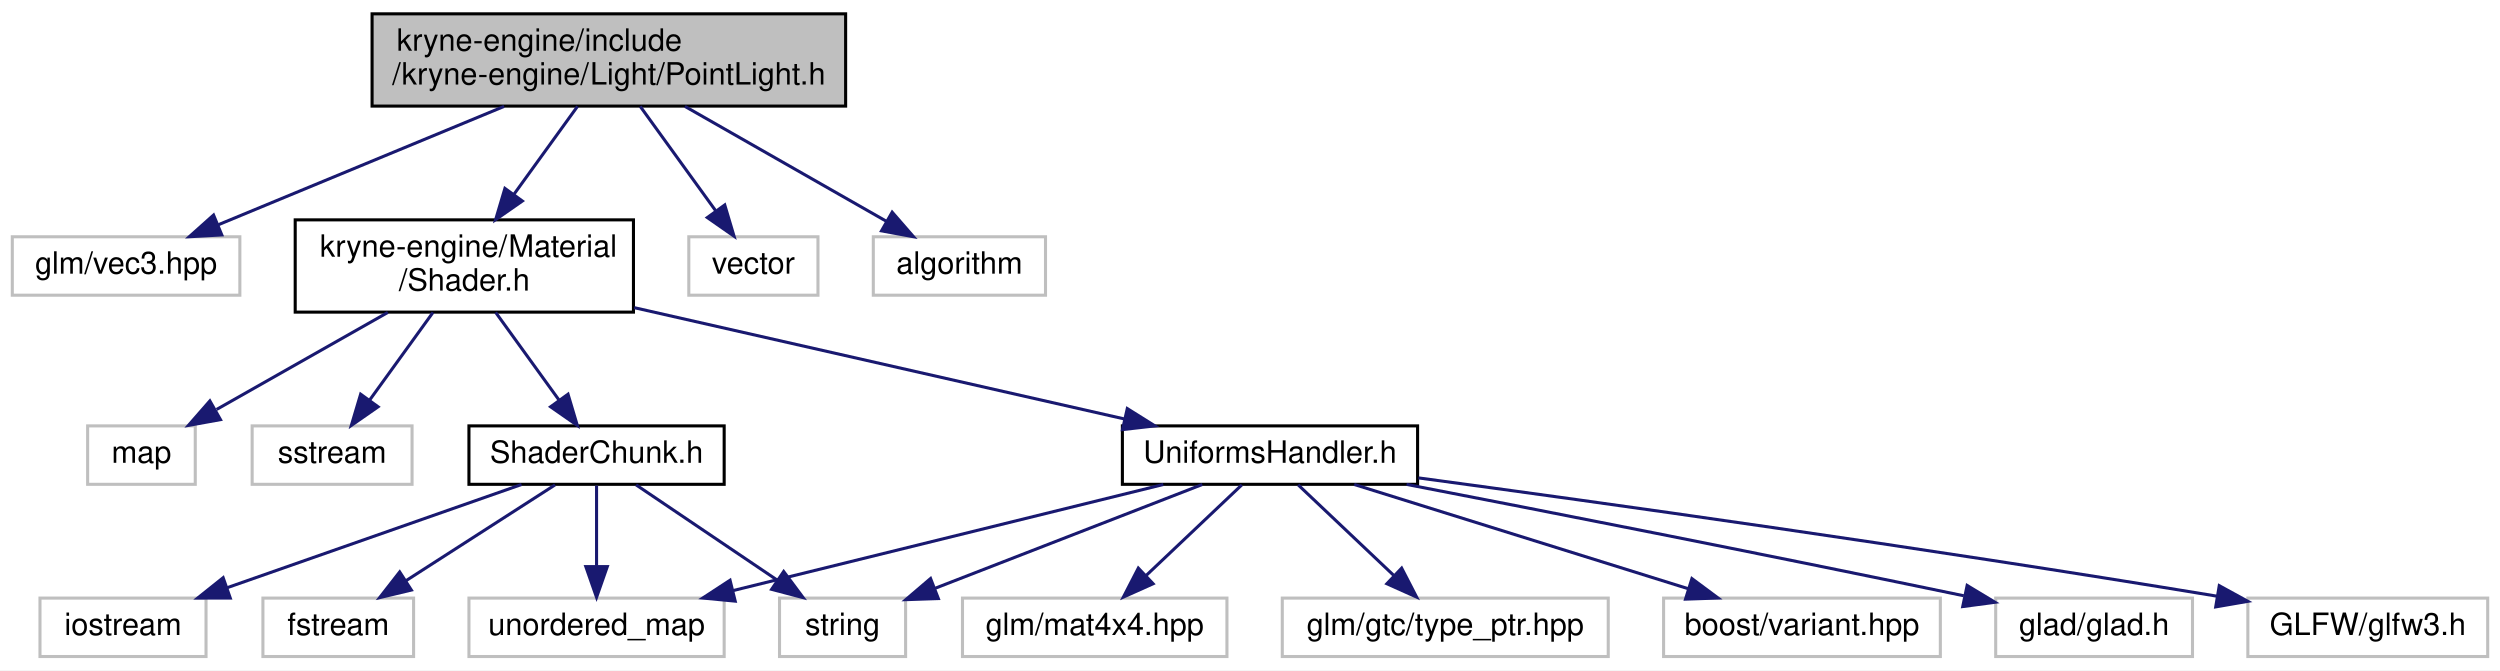
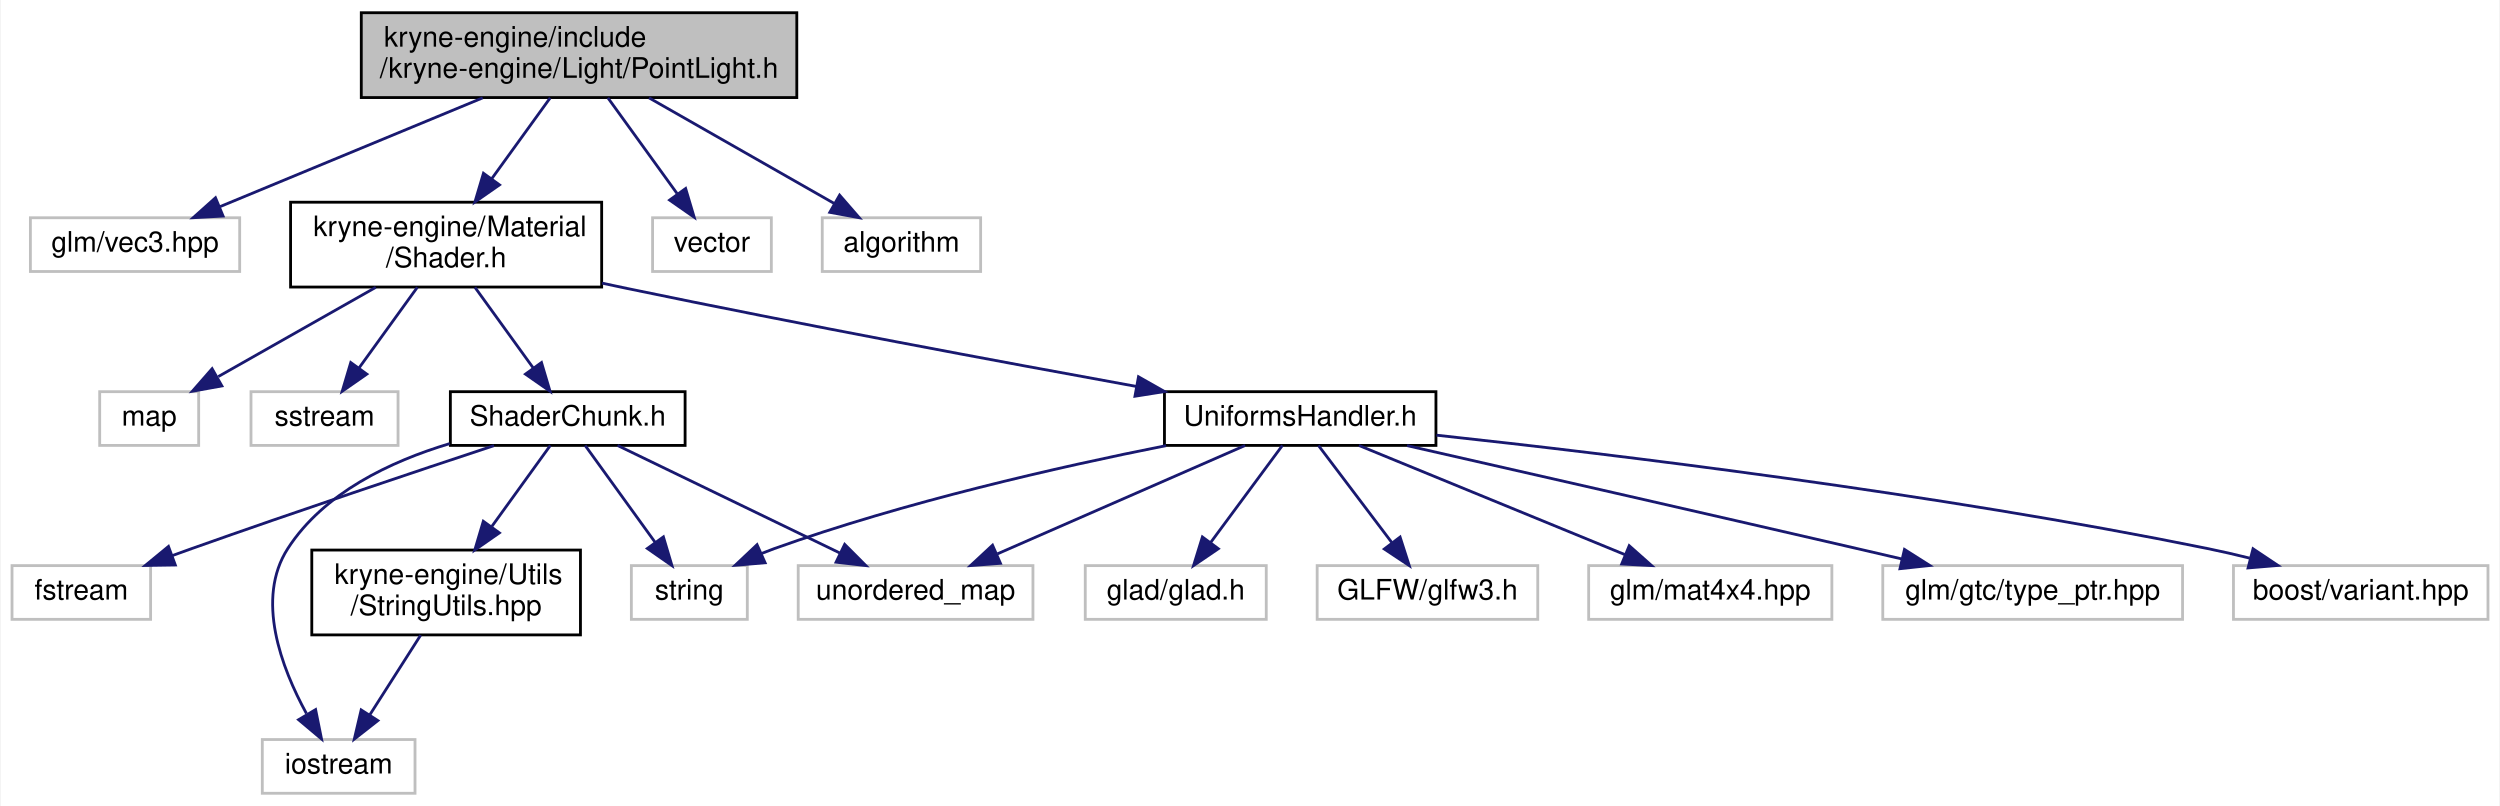
- <svg xmlns="http://www.w3.org/2000/svg" xmlns:xlink="http://www.w3.org/1999/xlink" width="813pt" height="218pt" viewBox="0.00 0.00 813.00 218.00">
-   <g id="graph0" class="graph" transform="scale(1 1) rotate(0) translate(4 214)">
-     <polygon fill="white" stroke="transparent" points="-4,4 -4,-214 809,-214 809,4 -4,4" />
+ <svg xmlns="http://www.w3.org/2000/svg" xmlns:xlink="http://www.w3.org/1999/xlink" width="884pt" height="285pt" viewBox="0.00 0.00 883.50 285.00">
+   <g id="graph0" class="graph" transform="scale(1 1) rotate(0) translate(4 281)">
+     <polygon fill="white" stroke="transparent" points="-4,4 -4,-281 879.5,-281 879.5,4 -4,4" />
    <g id="node1" class="node">
      <g id="a_node1">
        <a xlink:title=" ">
-           <polygon fill="#bfbfbf" stroke="black" points="117,-179.5 117,-209.5 271,-209.5 271,-179.5 117,-179.5" />
-           <text text-anchor="start" x="125" y="-197.5" font-family="Helvetica,sans-Serif" font-size="10.00">kryne-engine/include</text>
-           <text text-anchor="middle" x="194" y="-186.5" font-family="Helvetica,sans-Serif" font-size="10.00">/kryne-engine/Light/PointLight.h</text>
+           <polygon fill="#bfbfbf" stroke="black" points="123.5,-246.5 123.5,-276.5 277.5,-276.5 277.5,-246.5 123.5,-246.5" />
+           <text text-anchor="start" x="131.5" y="-264.5" font-family="Helvetica,sans-Serif" font-size="10.00">kryne-engine/include</text>
+           <text text-anchor="middle" x="200.5" y="-253.5" font-family="Helvetica,sans-Serif" font-size="10.00">/kryne-engine/Light/PointLight.h</text>
        </a>
      </g>
    </g>
    <g id="node2" class="node">
      <g id="a_node2">
        <a xlink:title=" ">
-           <polygon fill="white" stroke="#bfbfbf" points="0,-118 0,-137 74,-137 74,-118 0,-118" />
-           <text text-anchor="middle" x="37" y="-125" font-family="Helvetica,sans-Serif" font-size="10.00">glm/vec3.hpp</text>
+           <polygon fill="white" stroke="#bfbfbf" points="6.5,-185 6.5,-204 80.5,-204 80.5,-185 6.5,-185" />
+           <text text-anchor="middle" x="43.5" y="-192" font-family="Helvetica,sans-Serif" font-size="10.00">glm/vec3.hpp</text>
        </a>
      </g>
    </g>
    <g id="edge1" class="edge">
-       <path fill="none" stroke="midnightblue" d="M159.93,-179.4C132.26,-167.94 93.61,-151.94 67.08,-140.95" />
-       <polygon fill="midnightblue" stroke="midnightblue" points="68.13,-137.6 57.55,-137.01 65.45,-144.07 68.13,-137.6" />
+       <path fill="none" stroke="midnightblue" d="M166.43,-246.4C138.76,-234.94 100.11,-218.94 73.58,-207.95" />
+       <polygon fill="midnightblue" stroke="midnightblue" points="74.63,-204.6 64.05,-204.01 71.95,-211.07 74.63,-204.6" />
    </g>
    <g id="node3" class="node">
      <g id="a_node3">
        <a xlink:href="_shader_8h.html" target="_top" xlink:title=" ">
-           <polygon fill="white" stroke="black" points="92,-112.5 92,-142.5 202,-142.5 202,-112.5 92,-112.5" />
-           <text text-anchor="start" x="100" y="-130.5" font-family="Helvetica,sans-Serif" font-size="10.00">kryne-engine/Material</text>
-           <text text-anchor="middle" x="147" y="-119.5" font-family="Helvetica,sans-Serif" font-size="10.00">/Shader.h</text>
+           <polygon fill="white" stroke="black" points="98.5,-179.5 98.5,-209.5 208.5,-209.5 208.5,-179.5 98.5,-179.5" />
+           <text text-anchor="start" x="106.5" y="-197.5" font-family="Helvetica,sans-Serif" font-size="10.00">kryne-engine/Material</text>
+           <text text-anchor="middle" x="153.5" y="-186.5" font-family="Helvetica,sans-Serif" font-size="10.00">/Shader.h</text>
        </a>
      </g>
    </g>
    <g id="edge2" class="edge">
-       <path fill="none" stroke="midnightblue" d="M183.8,-179.4C177.77,-171.05 169.98,-160.29 163.13,-150.81" />
-       <polygon fill="midnightblue" stroke="midnightblue" points="165.87,-148.63 157.18,-142.58 160.2,-152.73 165.87,-148.63" />
-     </g>
-     <g id="node17" class="node">
-       <g id="a_node17">
-         <a xlink:title=" ">
-           <polygon fill="white" stroke="#bfbfbf" points="220,-118 220,-137 262,-137 262,-118 220,-118" />
-           <text text-anchor="middle" x="241" y="-125" font-family="Helvetica,sans-Serif" font-size="10.00">vector</text>
-         </a>
-       </g>
-     </g>
-     <g id="edge18" class="edge">
-       <path fill="none" stroke="midnightblue" d="M204.2,-179.4C211.38,-169.46 221.04,-156.11 228.66,-145.57" />
-       <polygon fill="midnightblue" stroke="midnightblue" points="231.69,-147.35 234.71,-137.19 226.02,-143.25 231.69,-147.35" />
+       <path fill="none" stroke="midnightblue" d="M190.3,-246.4C184.27,-238.05 176.48,-227.29 169.63,-217.81" />
+       <polygon fill="midnightblue" stroke="midnightblue" points="172.37,-215.63 163.68,-209.58 166.7,-219.73 172.37,-215.63" />
    </g>
    <g id="node18" class="node">
      <g id="a_node18">
        <a xlink:title=" ">
-           <polygon fill="white" stroke="#bfbfbf" points="280,-118 280,-137 336,-137 336,-118 280,-118" />
-           <text text-anchor="middle" x="308" y="-125" font-family="Helvetica,sans-Serif" font-size="10.00">algorithm</text>
-         </a>
-       </g>
-     </g>
-     <g id="edge19" class="edge">
-       <path fill="none" stroke="midnightblue" d="M218.74,-179.4C238.21,-168.29 265.17,-152.92 284.35,-141.98" />
-       <polygon fill="midnightblue" stroke="midnightblue" points="286.13,-145 293.08,-137.01 282.66,-138.92 286.13,-145" />
+           <polygon fill="white" stroke="#bfbfbf" points="226.5,-185 226.5,-204 268.5,-204 268.5,-185 226.5,-185" />
+           <text text-anchor="middle" x="247.5" y="-192" font-family="Helvetica,sans-Serif" font-size="10.00">vector</text>
+         </a>
+       </g>
+     </g>
+     <g id="edge20" class="edge">
+       <path fill="none" stroke="midnightblue" d="M210.7,-246.4C217.88,-236.46 227.54,-223.11 235.16,-212.57" />
+       <polygon fill="midnightblue" stroke="midnightblue" points="238.19,-214.35 241.21,-204.19 232.52,-210.25 238.19,-214.35" />
+     </g>
+     <g id="node19" class="node">
+       <g id="a_node19">
+         <a xlink:title=" ">
+           <polygon fill="white" stroke="#bfbfbf" points="286.5,-185 286.5,-204 342.5,-204 342.5,-185 286.5,-185" />
+           <text text-anchor="middle" x="314.5" y="-192" font-family="Helvetica,sans-Serif" font-size="10.00">algorithm</text>
+         </a>
+       </g>
+     </g>
+     <g id="edge21" class="edge">
+       <path fill="none" stroke="midnightblue" d="M225.24,-246.4C244.71,-235.29 271.67,-219.92 290.85,-208.98" />
+       <polygon fill="midnightblue" stroke="midnightblue" points="292.63,-212 299.58,-204.01 289.16,-205.92 292.63,-212" />
    </g>
    <g id="node4" class="node">
      <g id="a_node4">
        <a xlink:title=" ">
-           <polygon fill="white" stroke="#bfbfbf" points="24.5,-56.5 24.5,-75.5 59.5,-75.5 59.5,-56.5 24.5,-56.5" />
-           <text text-anchor="middle" x="42" y="-63.5" font-family="Helvetica,sans-Serif" font-size="10.00">map</text>
+           <polygon fill="white" stroke="#bfbfbf" points="31,-123.5 31,-142.5 66,-142.5 66,-123.5 31,-123.5" />
+           <text text-anchor="middle" x="48.5" y="-130.5" font-family="Helvetica,sans-Serif" font-size="10.00">map</text>
        </a>
      </g>
    </g>
    <g id="edge3" class="edge">
-       <path fill="none" stroke="midnightblue" d="M122.12,-112.4C105.29,-102.86 83.16,-90.32 66.43,-80.84" />
-       <polygon fill="midnightblue" stroke="midnightblue" points="67.7,-77.54 57.28,-75.66 64.25,-83.63 67.7,-77.54" />
+       <path fill="none" stroke="midnightblue" d="M128.62,-179.4C111.79,-169.86 89.66,-157.32 72.93,-147.84" />
+       <polygon fill="midnightblue" stroke="midnightblue" points="74.2,-144.54 63.78,-142.66 70.75,-150.63 74.2,-144.54" />
    </g>
    <g id="node5" class="node">
      <g id="a_node5">
        <a xlink:title=" ">
-           <polygon fill="white" stroke="#bfbfbf" points="78,-56.5 78,-75.5 130,-75.5 130,-56.5 78,-56.5" />
-           <text text-anchor="middle" x="104" y="-63.5" font-family="Helvetica,sans-Serif" font-size="10.00">sstream</text>
+           <polygon fill="white" stroke="#bfbfbf" points="84.5,-123.5 84.5,-142.5 136.5,-142.5 136.5,-123.5 84.5,-123.5" />
+           <text text-anchor="middle" x="110.5" y="-130.5" font-family="Helvetica,sans-Serif" font-size="10.00">sstream</text>
        </a>
      </g>
    </g>
    <g id="edge4" class="edge">
-       <path fill="none" stroke="midnightblue" d="M136.81,-112.4C130.63,-103.84 122.7,-92.87 116.18,-83.86" />
-       <polygon fill="midnightblue" stroke="midnightblue" points="118.95,-81.71 110.26,-75.66 113.28,-85.81 118.95,-81.71" />
+       <path fill="none" stroke="midnightblue" d="M143.31,-179.4C137.13,-170.84 129.2,-159.87 122.68,-150.86" />
+       <polygon fill="midnightblue" stroke="midnightblue" points="125.45,-148.71 116.76,-142.66 119.78,-152.81 125.45,-148.71" />
    </g>
    <g id="node6" class="node">
      <g id="a_node6">
        <a xlink:href="_uniforms_handler_8h.html" target="_top" xlink:title=" ">
-           <polygon fill="white" stroke="black" points="361,-56.5 361,-75.5 457,-75.5 457,-56.5 361,-56.5" />
-           <text text-anchor="middle" x="409" y="-63.5" font-family="Helvetica,sans-Serif" font-size="10.00">UniformsHandler.h</text>
+           <polygon fill="white" stroke="black" points="407.5,-123.5 407.5,-142.5 503.5,-142.5 503.5,-123.5 407.5,-123.5" />
+           <text text-anchor="middle" x="455.5" y="-130.5" font-family="Helvetica,sans-Serif" font-size="10.00">UniformsHandler.h</text>
        </a>
      </g>
    </g>
    <g id="edge5" class="edge">
-       <path fill="none" stroke="midnightblue" d="M202.24,-113.95C249.56,-103.21 316.97,-87.9 361.8,-77.72" />
-       <polygon fill="midnightblue" stroke="midnightblue" points="362.59,-81.13 371.57,-75.5 361.04,-74.3 362.59,-81.13" />
+       <path fill="none" stroke="midnightblue" d="M208.63,-180.88C211.63,-180.23 214.6,-179.6 217.5,-179 278.81,-166.26 349.32,-153.12 397.58,-144.35" />
+       <polygon fill="midnightblue" stroke="midnightblue" points="398.32,-147.77 407.53,-142.55 397.07,-140.89 398.32,-147.77" />
    </g>
    <g id="node14" class="node">
      <g id="a_node14">
        <a xlink:href="_shader_chunk_8h.html" target="_top" xlink:title=" ">
-           <polygon fill="white" stroke="black" points="148.5,-56.5 148.5,-75.5 231.5,-75.5 231.5,-56.5 148.5,-56.5" />
-           <text text-anchor="middle" x="190" y="-63.5" font-family="Helvetica,sans-Serif" font-size="10.00">ShaderChunk.h</text>
+           <polygon fill="white" stroke="black" points="155,-123.5 155,-142.5 238,-142.5 238,-123.5 155,-123.5" />
+           <text text-anchor="middle" x="196.5" y="-130.5" font-family="Helvetica,sans-Serif" font-size="10.00">ShaderChunk.h</text>
        </a>
      </g>
    </g>
    <g id="edge13" class="edge">
-       <path fill="none" stroke="midnightblue" d="M157.19,-112.4C163.37,-103.84 171.3,-92.87 177.82,-83.86" />
-       <polygon fill="midnightblue" stroke="midnightblue" points="180.72,-85.81 183.74,-75.66 175.05,-81.71 180.72,-85.81" />
+       <path fill="none" stroke="midnightblue" d="M163.69,-179.4C169.87,-170.84 177.8,-159.87 184.32,-150.86" />
+       <polygon fill="midnightblue" stroke="midnightblue" points="187.22,-152.81 190.24,-142.66 181.55,-148.71 187.22,-152.81" />
    </g>
    <g id="node7" class="node">
      <g id="a_node7">
        <a xlink:title=" ">
-           <polygon fill="white" stroke="#bfbfbf" points="249.5,-0.5 249.5,-19.5 290.5,-19.5 290.5,-0.5 249.5,-0.5" />
-           <text text-anchor="middle" x="270" y="-7.5" font-family="Helvetica,sans-Serif" font-size="10.00">string</text>
+           <polygon fill="white" stroke="#bfbfbf" points="219,-62 219,-81 260,-81 260,-62 219,-62" />
+           <text text-anchor="middle" x="239.5" y="-69" font-family="Helvetica,sans-Serif" font-size="10.00">string</text>
        </a>
      </g>
    </g>
    <g id="edge6" class="edge">
-       <path fill="none" stroke="midnightblue" d="M386.98,-56.44C363.49,-47.32 326.15,-32.81 299.99,-22.65" />
-       <polygon fill="midnightblue" stroke="midnightblue" points="301.15,-19.35 290.56,-18.99 298.62,-25.87 301.15,-19.35" />
+       <path fill="none" stroke="midnightblue" d="M408.06,-123.43C369.98,-115.86 315.48,-103.46 269.5,-87 268.07,-86.49 266.62,-85.93 265.16,-85.34" />
+       <polygon fill="midnightblue" stroke="midnightblue" points="266.29,-82.01 255.73,-81.12 263.44,-88.4 266.29,-82.01" />
    </g>
    <g id="node8" class="node">
      <g id="a_node8">
        <a xlink:title=" ">
-           <polygon fill="white" stroke="#bfbfbf" points="148.5,-0.5 148.5,-19.5 231.5,-19.5 231.5,-0.5 148.5,-0.5" />
-           <text text-anchor="middle" x="190" y="-7.5" font-family="Helvetica,sans-Serif" font-size="10.00">unordered_map</text>
+           <polygon fill="white" stroke="#bfbfbf" points="278,-62 278,-81 361,-81 361,-62 278,-62" />
+           <text text-anchor="middle" x="319.5" y="-69" font-family="Helvetica,sans-Serif" font-size="10.00">unordered_map</text>
        </a>
      </g>
    </g>
    <g id="edge7" class="edge">
-       <path fill="none" stroke="midnightblue" d="M374.3,-56.44C336.42,-47.1 275.65,-32.12 234.34,-21.93" />
-       <polygon fill="midnightblue" stroke="midnightblue" points="235.09,-18.51 224.54,-19.52 233.41,-25.31 235.09,-18.51" />
+       <path fill="none" stroke="midnightblue" d="M436.01,-123.48C413.09,-113.45 374.81,-96.7 348.42,-85.15" />
+       <polygon fill="midnightblue" stroke="midnightblue" points="349.51,-81.81 338.95,-81.01 346.71,-88.22 349.51,-81.81" />
    </g>
    <g id="node9" class="node">
      <g id="a_node9">
        <a xlink:title=" ">
-           <polygon fill="white" stroke="#bfbfbf" points="645,-0.5 645,-19.5 709,-19.5 709,-0.5 645,-0.5" />
-           <text text-anchor="middle" x="677" y="-7.5" font-family="Helvetica,sans-Serif" font-size="10.00">glad/glad.h</text>
+           <polygon fill="white" stroke="#bfbfbf" points="379.5,-62 379.5,-81 443.5,-81 443.5,-62 379.5,-62" />
+           <text text-anchor="middle" x="411.5" y="-69" font-family="Helvetica,sans-Serif" font-size="10.00">glad/glad.h</text>
        </a>
      </g>
    </g>
    <g id="edge8" class="edge">
-       <path fill="none" stroke="midnightblue" d="M453.42,-56.47C497.08,-48.03 565.86,-34.56 634.64,-20.25" />
-       <polygon fill="midnightblue" stroke="midnightblue" points="635.71,-23.61 644.78,-18.14 634.28,-16.75 635.71,-23.61" />
+       <path fill="none" stroke="midnightblue" d="M449.2,-123.48C442.6,-114.55 432.06,-100.31 423.81,-89.14" />
+       <polygon fill="midnightblue" stroke="midnightblue" points="426.55,-86.97 417.79,-81.01 420.92,-91.13 426.55,-86.97" />
    </g>
    <g id="node10" class="node">
      <g id="a_node10">
        <a xlink:title=" ">
-           <polygon fill="white" stroke="#bfbfbf" points="727,-0.5 727,-19.5 805,-19.5 805,-0.5 727,-0.5" />
-           <text text-anchor="middle" x="766" y="-7.5" font-family="Helvetica,sans-Serif" font-size="10.00">GLFW/glfw3.h</text>
+           <polygon fill="white" stroke="#bfbfbf" points="461.5,-62 461.5,-81 539.5,-81 539.5,-62 461.5,-62" />
+           <text text-anchor="middle" x="500.5" y="-69" font-family="Helvetica,sans-Serif" font-size="10.00">GLFW/glfw3.h</text>
        </a>
      </g>
    </g>
    <g id="edge9" class="edge">
-       <path fill="none" stroke="midnightblue" d="M457.27,-58.59C516.13,-50.64 618.91,-36.31 716.91,-20.13" />
-       <polygon fill="midnightblue" stroke="midnightblue" points="717.7,-23.54 726.99,-18.45 716.55,-16.64 717.7,-23.54" />
+       <path fill="none" stroke="midnightblue" d="M461.95,-123.48C468.7,-114.55 479.47,-100.31 487.91,-89.14" />
+       <polygon fill="midnightblue" stroke="midnightblue" points="490.82,-91.1 494.06,-81.01 485.24,-86.87 490.82,-91.1" />
    </g>
    <g id="node11" class="node">
      <g id="a_node11">
        <a xlink:title=" ">
-           <polygon fill="white" stroke="#bfbfbf" points="309,-0.5 309,-19.5 395,-19.5 395,-0.5 309,-0.5" />
-           <text text-anchor="middle" x="352" y="-7.5" font-family="Helvetica,sans-Serif" font-size="10.00">glm/mat4x4.hpp</text>
+           <polygon fill="white" stroke="#bfbfbf" points="557.5,-62 557.5,-81 643.5,-81 643.5,-62 557.5,-62" />
+           <text text-anchor="middle" x="600.5" y="-69" font-family="Helvetica,sans-Serif" font-size="10.00">glm/mat4x4.hpp</text>
        </a>
      </g>
    </g>
    <g id="edge10" class="edge">
-       <path fill="none" stroke="midnightblue" d="M399.84,-56.32C391.5,-48.42 378.97,-36.55 368.82,-26.94" />
-       <polygon fill="midnightblue" stroke="midnightblue" points="370.99,-24.17 361.32,-19.83 366.18,-29.25 370.99,-24.17" />
+       <path fill="none" stroke="midnightblue" d="M476.27,-123.48C500.93,-113.36 542.25,-96.4 570.4,-84.85" />
+       <polygon fill="midnightblue" stroke="midnightblue" points="571.84,-88.04 579.76,-81.01 569.18,-81.57 571.84,-88.04" />
    </g>
    <g id="node12" class="node">
      <g id="a_node12">
        <a xlink:title=" ">
-           <polygon fill="white" stroke="#bfbfbf" points="413,-0.5 413,-19.5 519,-19.5 519,-0.5 413,-0.5" />
-           <text text-anchor="middle" x="466" y="-7.5" font-family="Helvetica,sans-Serif" font-size="10.00">glm/gtc/type_ptr.hpp</text>
+           <polygon fill="white" stroke="#bfbfbf" points="661.5,-62 661.5,-81 767.5,-81 767.5,-62 661.5,-62" />
+           <text text-anchor="middle" x="714.5" y="-69" font-family="Helvetica,sans-Serif" font-size="10.00">glm/gtc/type_ptr.hpp</text>
        </a>
      </g>
    </g>
    <g id="edge11" class="edge">
-       <path fill="none" stroke="midnightblue" d="M418.16,-56.32C426.5,-48.42 439.03,-36.55 449.18,-26.94" />
-       <polygon fill="midnightblue" stroke="midnightblue" points="451.82,-29.25 456.68,-19.83 447.01,-24.17 451.82,-29.25" />
+       <path fill="none" stroke="midnightblue" d="M493.28,-123.43C532.95,-114.42 597.13,-99.8 652.5,-87 657.55,-85.83 662.84,-84.6 668.1,-83.38" />
+       <polygon fill="midnightblue" stroke="midnightblue" points="669.17,-86.72 678.12,-81.04 667.58,-79.91 669.17,-86.72" />
    </g>
    <g id="node13" class="node">
      <g id="a_node13">
        <a xlink:title=" ">
-           <polygon fill="white" stroke="#bfbfbf" points="537,-0.5 537,-19.5 627,-19.5 627,-0.5 537,-0.5" />
-           <text text-anchor="middle" x="582" y="-7.5" font-family="Helvetica,sans-Serif" font-size="10.00">boost/variant.hpp</text>
+           <polygon fill="white" stroke="#bfbfbf" points="785.5,-62 785.5,-81 875.5,-81 875.5,-62 785.5,-62" />
+           <text text-anchor="middle" x="830.5" y="-69" font-family="Helvetica,sans-Serif" font-size="10.00">boost/variant.hpp</text>
        </a>
      </g>
    </g>
    <g id="edge12" class="edge">
-       <path fill="none" stroke="midnightblue" d="M436.41,-56.44C465.77,-47.28 512.52,-32.69 545.1,-22.52" />
-       <polygon fill="midnightblue" stroke="midnightblue" points="546.21,-25.84 554.72,-19.52 544.13,-19.16 546.21,-25.84" />
+       <path fill="none" stroke="midnightblue" d="M503.67,-127.12C566.74,-120.3 680.55,-106.53 776.5,-87 781.3,-86.02 786.31,-84.87 791.25,-83.64" />
+       <polygon fill="midnightblue" stroke="midnightblue" points="792.42,-86.95 801.23,-81.06 790.67,-80.18 792.42,-86.95" />
    </g>
    <g id="edge15" class="edge">
-       <path fill="none" stroke="midnightblue" d="M202.85,-56.32C215.22,-47.98 234.13,-35.21 248.74,-25.35" />
-       <polygon fill="midnightblue" stroke="midnightblue" points="250.85,-28.15 257.18,-19.65 246.93,-22.35 250.85,-28.15" />
+       <path fill="none" stroke="midnightblue" d="M202.66,-123.48C209.11,-114.55 219.4,-100.31 227.47,-89.14" />
+       <polygon fill="midnightblue" stroke="midnightblue" points="230.33,-91.16 233.35,-81.01 224.66,-87.06 230.33,-91.16" />
    </g>
    <g id="edge14" class="edge">
-       <path fill="none" stroke="midnightblue" d="M190,-56.08C190,-49.01 190,-38.86 190,-29.99" />
-       <polygon fill="midnightblue" stroke="midnightblue" points="193.5,-29.75 190,-19.75 186.5,-29.75 193.5,-29.75" />
+       <path fill="none" stroke="midnightblue" d="M214.12,-123.48C234.67,-113.53 268.86,-96.99 292.71,-85.46" />
+       <polygon fill="midnightblue" stroke="midnightblue" points="294.43,-88.51 301.91,-81.01 291.38,-82.21 294.43,-88.51" />
    </g>
    <g id="node15" class="node">
      <g id="a_node15">
        <a xlink:title=" ">
-           <polygon fill="white" stroke="#bfbfbf" points="81.5,-0.5 81.5,-19.5 130.5,-19.5 130.5,-0.5 81.5,-0.5" />
-           <text text-anchor="middle" x="106" y="-7.5" font-family="Helvetica,sans-Serif" font-size="10.00">fstream</text>
+           <polygon fill="white" stroke="#bfbfbf" points="0,-62 0,-81 49,-81 49,-62 0,-62" />
+           <text text-anchor="middle" x="24.5" y="-69" font-family="Helvetica,sans-Serif" font-size="10.00">fstream</text>
        </a>
      </g>
    </g>
    <g id="edge16" class="edge">
-       <path fill="none" stroke="midnightblue" d="M176.5,-56.32C163.4,-47.9 143.29,-34.97 127.89,-25.07" />
-       <polygon fill="midnightblue" stroke="midnightblue" points="129.77,-22.12 119.46,-19.65 125.98,-28.01 129.77,-22.12" />
+       <path fill="none" stroke="midnightblue" d="M170.43,-123.43C143.55,-114.54 100.48,-100.13 63.5,-87 61.26,-86.2 58.95,-85.37 56.63,-84.53" />
+       <polygon fill="midnightblue" stroke="midnightblue" points="57.74,-81.21 47.14,-81.05 55.32,-87.78 57.74,-81.21" />
    </g>
    <g id="node16" class="node">
      <g id="a_node16">
        <a xlink:title=" ">
-           <polygon fill="white" stroke="#bfbfbf" points="9,-0.5 9,-19.5 63,-19.5 63,-0.5 9,-0.5" />
-           <text text-anchor="middle" x="36" y="-7.5" font-family="Helvetica,sans-Serif" font-size="10.00">iostream</text>
+           <polygon fill="white" stroke="#bfbfbf" points="88.5,-0.5 88.5,-19.5 142.5,-19.5 142.5,-0.5 88.5,-0.5" />
+           <text text-anchor="middle" x="115.5" y="-7.5" font-family="Helvetica,sans-Serif" font-size="10.00">iostream</text>
        </a>
      </g>
    </g>
    <g id="edge17" class="edge">
-       <path fill="none" stroke="midnightblue" d="M165.6,-56.44C139.8,-47.4 98.92,-33.06 69.98,-22.92" />
-       <polygon fill="midnightblue" stroke="midnightblue" points="70.88,-19.52 60.29,-19.52 68.57,-26.13 70.88,-19.52" />
+       <path fill="none" stroke="midnightblue" d="M154.79,-124.15C133.8,-117.86 110.17,-106.68 97.5,-87 86.07,-69.25 95.2,-44.98 104.11,-28.69" />
+       <polygon fill="midnightblue" stroke="midnightblue" points="107.35,-30.09 109.44,-19.7 101.33,-26.51 107.35,-30.09" />
+     </g>
+     <g id="node17" class="node">
+       <g id="a_node17">
+         <a xlink:href="_string_utils_8hpp.html" target="_top" xlink:title=" ">
+           <polygon fill="white" stroke="black" points="106,-56.5 106,-86.5 201,-86.5 201,-56.5 106,-56.5" />
+           <text text-anchor="start" x="114" y="-74.5" font-family="Helvetica,sans-Serif" font-size="10.00">kryne-engine/Utils</text>
+           <text text-anchor="middle" x="153.5" y="-63.5" font-family="Helvetica,sans-Serif" font-size="10.00">/StringUtils.hpp</text>
+         </a>
+       </g>
+     </g>
+     <g id="edge18" class="edge">
+       <path fill="none" stroke="midnightblue" d="M190.34,-123.48C184.95,-116.02 176.88,-104.85 169.67,-94.87" />
+       <polygon fill="midnightblue" stroke="midnightblue" points="172.33,-92.58 163.63,-86.52 166.65,-96.68 172.33,-92.58" />
+     </g>
+     <g id="edge19" class="edge">
+       <path fill="none" stroke="midnightblue" d="M144.49,-56.4C139.09,-47.93 132.17,-37.1 126.45,-28.14" />
+       <polygon fill="midnightblue" stroke="midnightblue" points="129.36,-26.2 121.03,-19.66 123.46,-29.97 129.36,-26.2" />
    </g>
  </g>
</svg>
